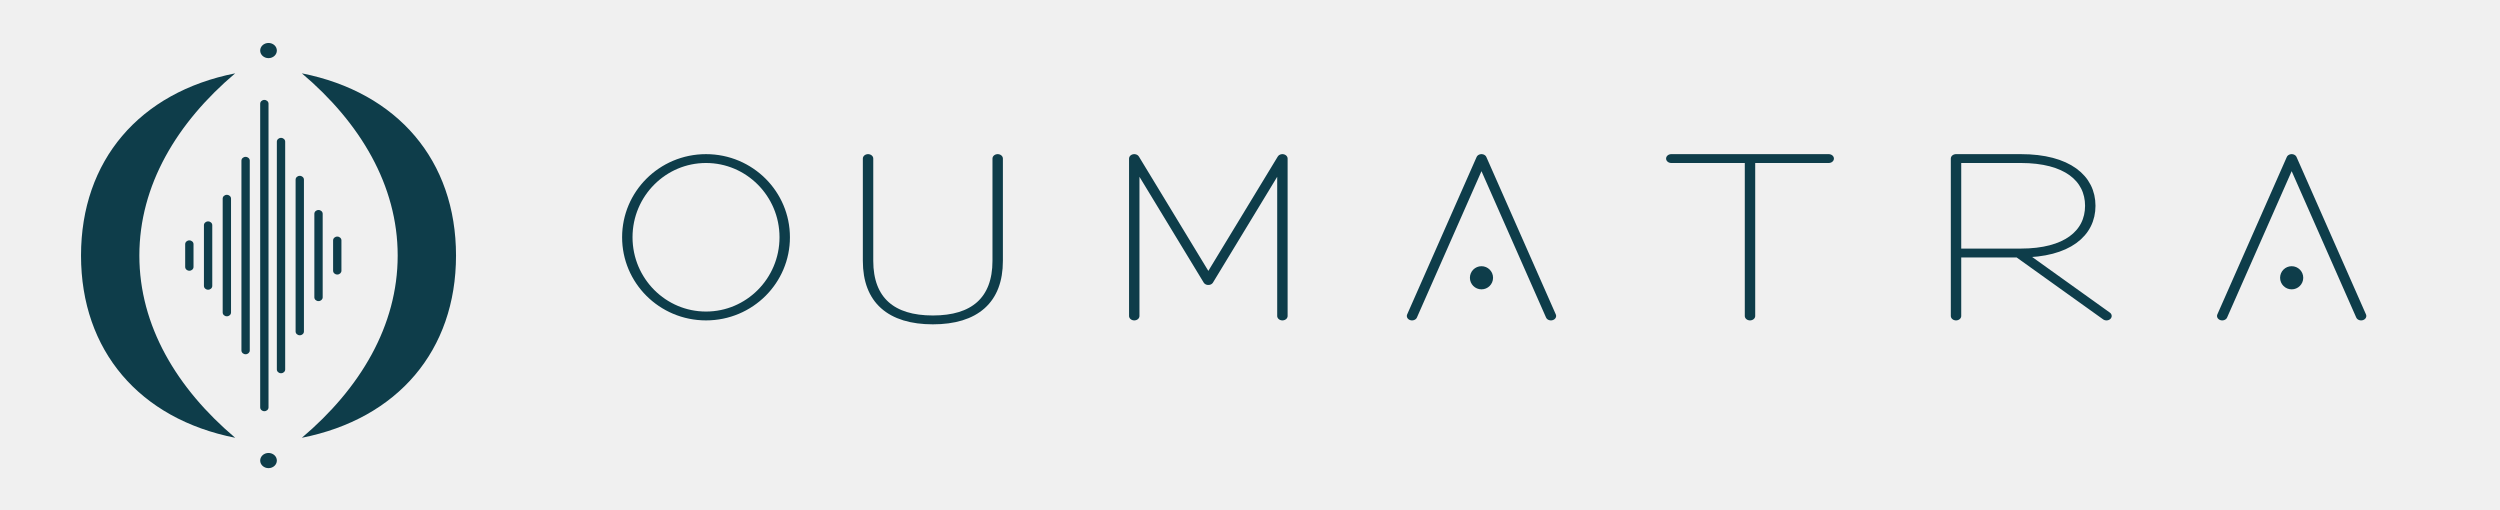
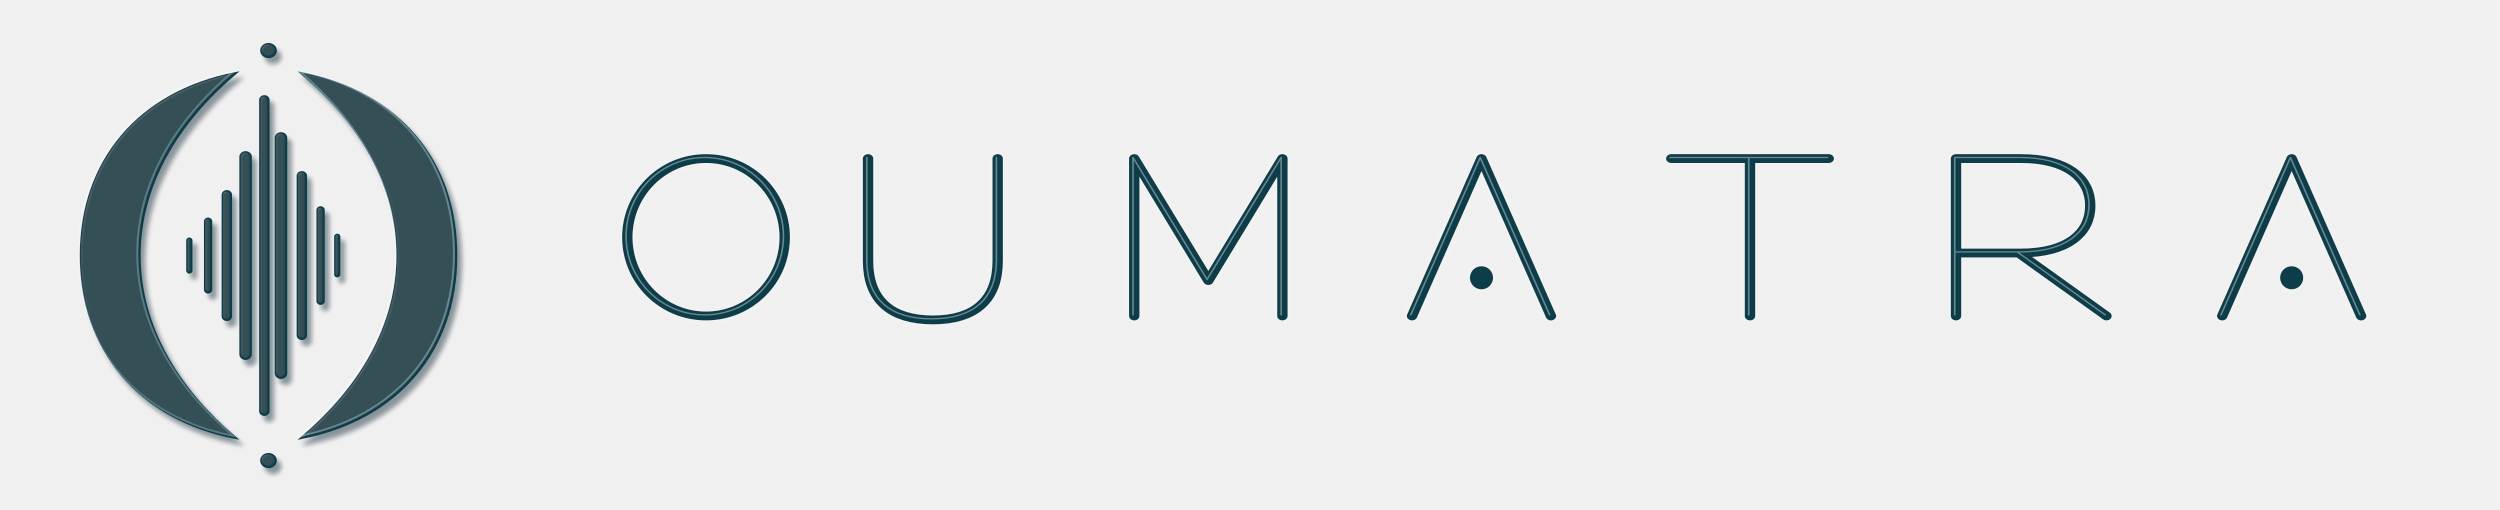
- <svg xmlns="http://www.w3.org/2000/svg" viewBox="0 0 1080 220" style="color:#0E3D4A" role="img" aria-labelledby="title">
-   <g fill="currentColor" transform="translate(8 12) scale(.9 .82)">
-     <path d="M104 24C58 34 30 70 30 120s28 86 74 96C76 190 58 157 58 120s18-70 46-96Z" />
-     <path d="M136 24c46 10 74 46 74 96s-28 86-74 96c28-26 46-59 46-96s-18-70-46-96Z" />
-     <rect x="80" y="112" width="4" height="16" rx="2" />
-     <rect x="89" y="102" width="4" height="36" rx="2" />
-     <rect x="98" y="88" width="4" height="64" rx="2" />
-     <rect x="107" y="68" width="4" height="104" rx="2" />
-     <rect x="116" y="38" width="4" height="164" rx="2" />
-     <rect x="124" y="58" width="4" height="124" rx="2" />
-     <rect x="133" y="78" width="4" height="84" rx="2" />
-     <rect x="142" y="96" width="4" height="48" rx="2" />
-     <rect x="151" y="110" width="4" height="20" rx="2" />
-     <circle cx="120" cy="12" r="4" />
-     <circle cx="120" cy="228" r="4" />
+ <svg xmlns="http://www.w3.org/2000/svg" viewBox="0 0 1080 220" role="img" aria-labelledby="title">
+   <defs>
+     <linearGradient id="left-face" x1="0" y1="0" x2="1" y2="1">
+       <stop stop-color="#0E3D4A" />
+       <stop offset=".38" stop-color="#0E3D4A" />
+       <stop offset="1" stop-color="#0E3D4A" />
+     </linearGradient>
+     <linearGradient id="right-face" x1="0" y1="0" x2="1" y2="1">
+       <stop stop-color="#0E3D4A" />
+       <stop offset=".45" stop-color="#0E3D4A" />
+       <stop offset="1" stop-color="#0E3D4A" />
+     </linearGradient>
+     <linearGradient id="word-face" x1="0" y1="0" x2="0" y2="1">
+       <stop stop-color="#0E3D4A" />
+       <stop offset=".52" stop-color="#0E3D4A" />
+       <stop offset="1" stop-color="#0E3D4A" />
+     </linearGradient>
+     <filter id="raised" x="-30%" y="-30%" width="170%" height="180%">
+       <feGaussianBlur in="SourceAlpha" stdDeviation="1.1" result="blur" />
+       <feOffset in="blur" dx="2.2" dy="3.2" result="offsetBlur" />
+       <feFlood flood-color="#061C22" flood-opacity=".42" result="shadowColour" />
+       <feComposite in="shadowColour" in2="offsetBlur" operator="in" result="shadow" />
+       <feGaussianBlur in="SourceAlpha" stdDeviation=".65" result="softAlpha" />
+       <feSpecularLighting in="softAlpha" surfaceScale="2" specularConstant=".36" specularExponent="18" lighting-color="#FFFFFF" result="specular">
+         <feDistantLight azimuth="225" elevation="52" />
+       </feSpecularLighting>
+       <feComposite in="specular" in2="SourceAlpha" operator="in" result="lit" />
+       <feComponentTransfer in="lit" result="softLit">
+         <feFuncA type="linear" slope=".24" />
+       </feComponentTransfer>
+       <feMerge>
+         <feMergeNode in="shadow" />
+         <feMergeNode in="SourceGraphic" />
+         <feMergeNode in="softLit" />
+       </feMerge>
+     </filter>
+     <filter id="word-depth" x="-8%" y="-20%" width="116%" height="150%">
+       <feGaussianBlur in="SourceAlpha" stdDeviation="2.5" result="glowAlpha" />
+       <feFlood flood-color="#FFFFFF" flood-opacity=".18" />
+       <feComposite in2="glowAlpha" operator="in" result="glow" />
+       <feDropShadow dx="1.8" dy="2.8" stdDeviation="1.35" flood-color="#061C22" flood-opacity=".42" />
+       <feMerge>
+         <feMergeNode in="glow" />
+         <feMergeNode in="SourceGraphic" />
+       </feMerge>
+     </filter>
+   </defs>
+   <g transform="translate(8 12) scale(.9 .82)">
+     <g filter="url(#raised)">
+       <path d="M104 24C58 34 30 70 30 120s28 86 74 96C76 190 58 157 58 120s18-70 46-96Z" fill="url(#left-face)" stroke="#0E3D4A" stroke-width="1.25" />
+       <path d="M136 24c46 10 74 46 74 96s-28 86-74 96c28-26 46-59 46-96s-18-70-46-96Z" fill="url(#right-face)" stroke="#0E3D4A" stroke-width="1.25" />
+       <path d="M104 24C58 34 30 70 30 120s28 86 74 96C76 190 58 157 58 120s18-70 46-96Z" fill="none" stroke="#FFFFFF" stroke-opacity=".28" stroke-width="1" transform="translate(-1 -1)" />
+       <path d="M136 24c46 10 74 46 74 96s-28 86-74 96c28-26 46-59 46-96s-18-70-46-96Z" fill="none" stroke="#FFFFFF" stroke-opacity=".34" stroke-width="1" transform="translate(-1 -1)" />
+       <g fill="none" stroke-linecap="round">
+         <path d="M82 112v16" stroke="#0E3D4A" stroke-width="3" />
+         <path d="M91 102v36" stroke="#0E3D4A" stroke-width="4" />
+         <path d="M100 88v64" stroke="#0E3D4A" stroke-width="5" />
+         <path d="M109 68v104" stroke="#0E3D4A" stroke-width="6" />
+         <path d="M118 38v164" stroke="#0E3D4A" stroke-width="5" />
+         <path d="M126 58v124" stroke="#0E3D4A" stroke-width="6" />
+         <path d="M136 78v84" stroke="#0E3D4A" stroke-width="5" />
+         <path d="M145 96v48" stroke="#0E3D4A" stroke-width="4" />
+         <path d="M153 110v20" stroke="#0E3D4A" stroke-width="3" />
+       </g>
+       <circle cx="120" cy="12" r="4" fill="#0E3D4A" />
+       <circle cx="120" cy="228" r="4" fill="#0E3D4A" />
+     </g>
  </g>
-   <g transform="translate(270 43) scale(1 .85)" fill="none" stroke="currentColor" stroke-width="4.5" stroke-linecap="round" stroke-linejoin="round">
-     <ellipse cx="35" cy="70" rx="34" ry="40" />
-     <path d="M105 30v52c0 20 10 30 28 30s28-10 28-30V30M220 110V30l32 62 32-62v80M340 110l30-80 30 80M452 30h68m-34 0v80M575 110V30h28c20 0 30 10 30 24s-10 24-30 24h-28m27 0 38 32M690 110l30-80 30 80" />
-   </g>
-   <g fill="currentColor">
-     <circle cx="640" cy="120" r="5" />
-     <circle cx="990" cy="120" r="5" />
+   <g filter="url(#word-depth)">
+     <g transform="translate(270 43) scale(1 .85)" fill="none" stroke="#FFFFFF" stroke-opacity=".18" stroke-width="5.5" stroke-linecap="round" stroke-linejoin="round">
+       <ellipse cx="35" cy="70" rx="34" ry="40" />
+       <path d="M105 30v52c0 20 10 30 28 30s28-10 28-30V30M220 110V30l32 62 32-62v80M340 110l30-80 30 80M452 30h68m-34 0v80M575 110V30h28c20 0 30 10 30 24s-10 24-30 24h-28m27 0 38 32M690 110l30-80 30 80" />
+     </g>
+     <g transform="translate(270 43) scale(1 .85)" fill="none" stroke="url(#word-face)" stroke-width="4.5" stroke-linecap="round" stroke-linejoin="round">
+       <ellipse cx="35" cy="70" rx="34" ry="40" />
+       <path d="M105 30v52c0 20 10 30 28 30s28-10 28-30V30M220 110V30l32 62 32-62v80M340 110l30-80 30 80M452 30h68m-34 0v80M575 110V30h28c20 0 30 10 30 24s-10 24-30 24h-28m27 0 38 32M690 110l30-80 30 80" />
+     </g>
+     <g transform="translate(270 43) scale(1 .85) translate(-.55 -.55)" fill="none" stroke="#FFFFFF" stroke-opacity=".38" stroke-width=".7" stroke-linecap="round" stroke-linejoin="round">
+       <ellipse cx="35" cy="70" rx="34" ry="40" />
+       <path d="M105 30v52c0 20 10 30 28 30s28-10 28-30V30M220 110V30l32 62 32-62v80M340 110l30-80 30 80M452 30h68m-34 0v80M575 110V30h28c20 0 30 10 30 24s-10 24-30 24h-28m27 0 38 32M690 110l30-80 30 80" />
+     </g>
+     <g fill="#0E3D4A">
+       <circle cx="640" cy="120" r="5" />
+       <circle cx="990" cy="120" r="5" />
+     </g>
  </g>
</svg>
